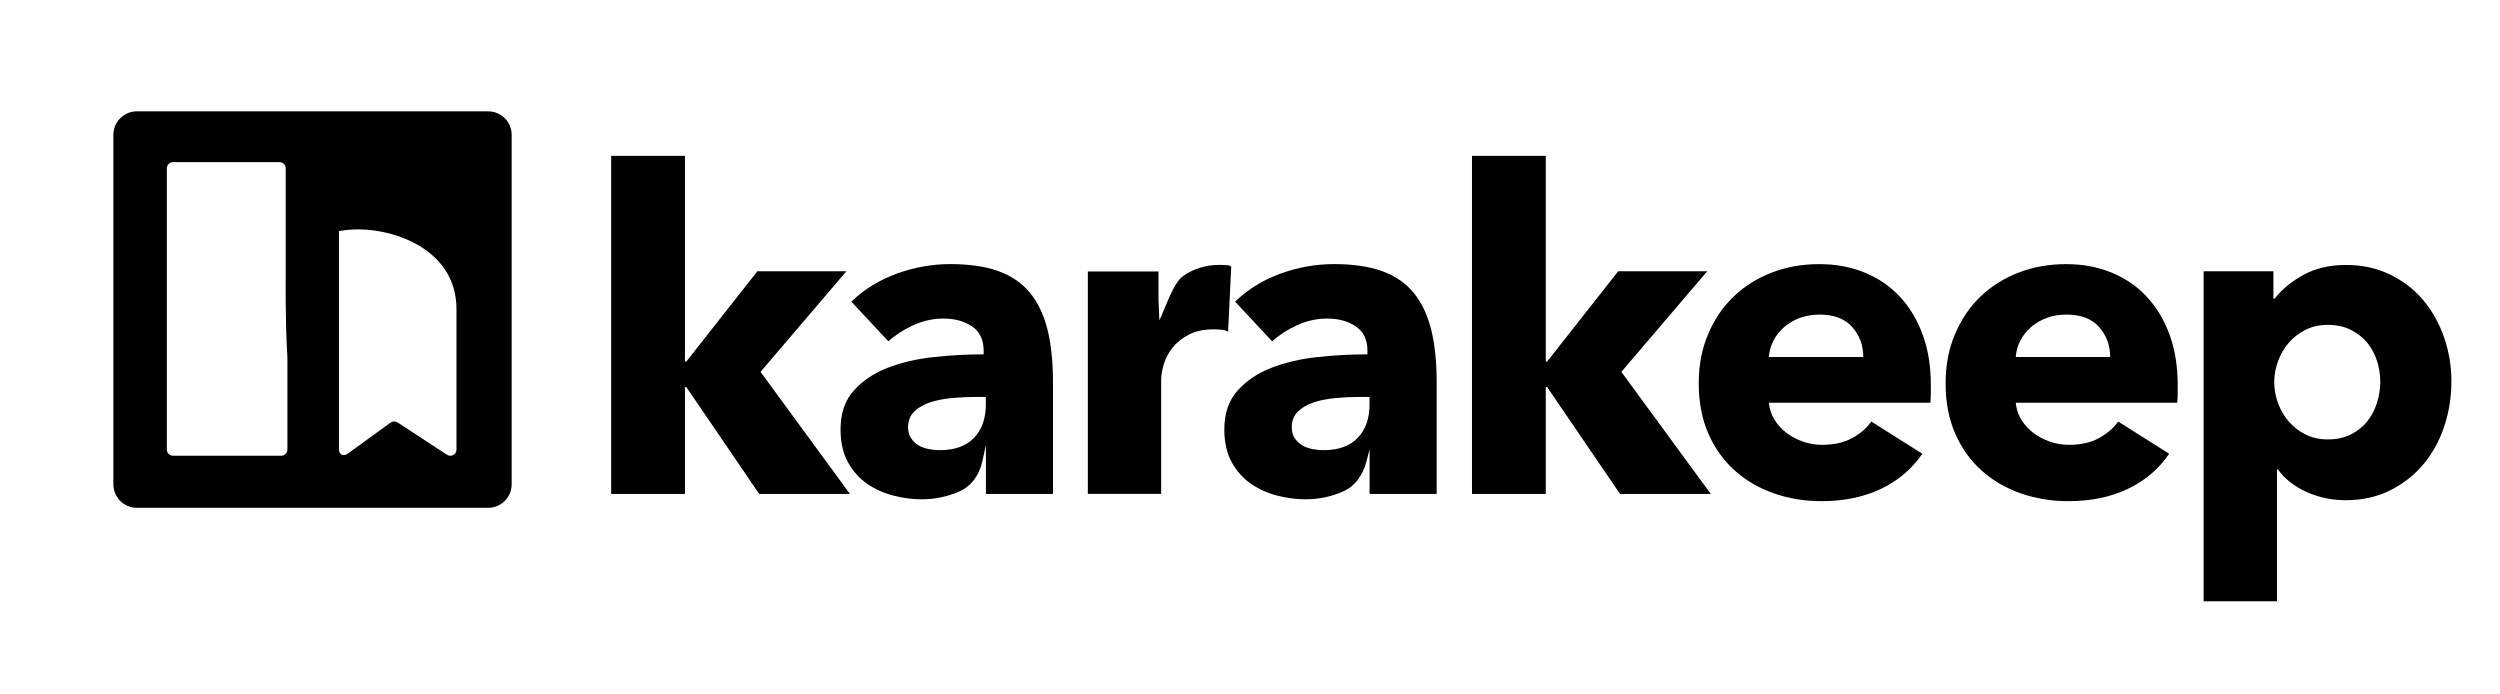
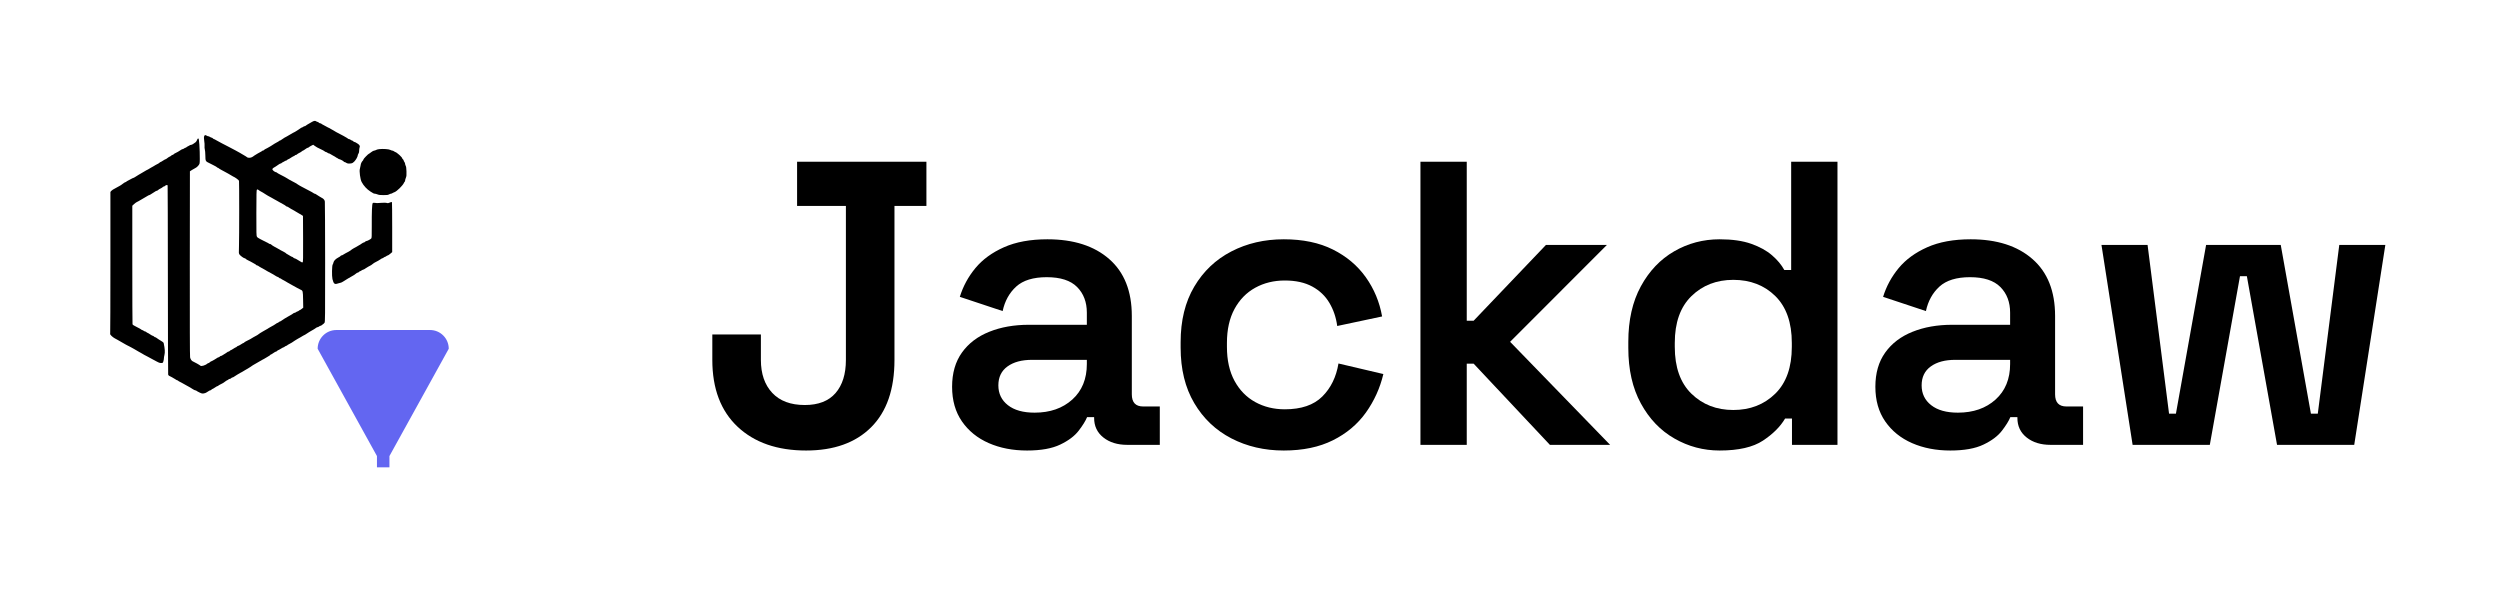
- <svg xmlns="http://www.w3.org/2000/svg" width="100%" height="100%" viewBox="0 0 598 166" version="1.1" xml:space="preserve" style="fill-rule:evenodd;clip-rule:evenodd;stroke-linejoin:round;stroke-miterlimit:2;">
-   <path d="M116.76,26.63L32.75,26.63C29.64,26.63 27.12,29.15 27.12,32.26L27.12,115.84C27.12,118.95 29.64,121.47 32.75,121.47L116.76,121.47C119.87,121.47 122.39,118.95 122.39,115.84L122.39,32.26C122.39,29.15 119.87,26.63 116.76,26.63ZM68.75,107.54C68.75,108.35 68.09,109.01 67.28,109.01L41.38,109.01C40.57,109.01 39.91,108.35 39.91,107.54L39.91,40.25C39.91,39.44 40.57,38.78 41.38,38.78L66.87,38.78C67.68,38.78 68.34,39.44 68.34,40.25L68.34,65.86C68.34,65.86 68.2,76.88 68.75,85.53L68.75,107.54ZM109.19,107.54C109.19,108.71 107.89,109.41 106.91,108.77L95.1,101.05C94.59,100.72 93.93,100.73 93.43,101.09L83.08,108.58C82.65,108.89 82.14,108.92 81.71,108.75C81.33,108.48 81.08,108.05 81.08,107.55L81.08,55.29C82.48,55.01 84.04,54.87 85.84,54.87C94.69,54.87 109.19,59.86 109.19,73.96L109.19,107.54Z" style="fill-rule:nonzero;" />
-   <g transform="matrix(1,0,0,1,9,0)">
-     <path d="M194.31,118.15L172.6,118.15L155.16,92.58L154.84,92.58L154.84,118.15L137.19,118.15L137.19,37.28L154.84,37.28L154.84,86.49L155.16,86.49L172.17,64.88L193.46,64.88L172.92,88.95L194.31,118.15Z" style="fill-rule:nonzero;" />
-     <path d="M194.63,72.16C197.77,69.16 201.42,66.92 205.59,65.42C209.76,63.92 214.02,63.17 218.37,63.17C222.72,63.17 226.66,63.72 229.76,64.83C232.86,65.94 235.38,67.65 237.3,69.96C239.23,72.28 240.63,75.2 241.53,78.73C242.42,82.26 242.87,86.45 242.87,91.3L242.87,118.15L226.83,118.15L226.83,106.48L225.99,110.29C225.57,112.18 224.75,113.99 223.45,115.42C222.67,116.28 221.73,117.01 220.35,117.61C217.6,118.82 214.63,119.43 211.42,119.43C209.28,119.43 207.07,119.14 204.79,118.57C202.51,118 200.42,117.07 198.53,115.79C196.64,114.51 195.09,112.79 193.88,110.66C192.67,108.52 192.06,105.88 192.06,102.74C192.06,98.89 193.11,95.79 195.22,93.43C197.32,91.08 200.03,89.26 203.35,87.97C206.67,86.69 210.36,85.83 214.42,85.4C218.49,84.97 222.44,84.76 226.29,84.76L226.29,83.9C226.29,81.26 225.36,79.32 223.51,78.07C221.65,76.82 219.37,76.2 216.66,76.2C214.16,76.2 211.76,76.74 209.44,77.8C207.12,78.87 205.14,80.15 203.5,81.65L194.62,72.13L194.63,72.16ZM226.83,94.94L224.58,94.94C222.66,94.94 220.71,95.03 218.75,95.21C216.79,95.39 215.04,95.73 213.51,96.23C211.98,96.73 210.71,97.46 209.71,98.42C208.71,99.38 208.21,100.65 208.21,102.22C208.21,103.22 208.44,104.08 208.91,104.79C209.37,105.5 209.96,106.07 210.67,106.5C211.38,106.93 212.2,107.23 213.13,107.41C214.06,107.59 214.95,107.68 215.8,107.68C219.37,107.68 222.09,106.7 223.98,104.74C225.87,102.78 226.81,100.12 226.81,96.77L226.81,94.95L226.83,94.94Z" style="fill-rule:nonzero;" />
-     <path d="M284.76,79.32C283.97,79.11 284.21,78.96 283.46,78.89C282.71,78.82 281.98,78.78 281.27,78.78C278.92,78.78 276.94,79.21 275.33,80.06C273.73,80.91 272.44,81.95 271.48,83.15C270.52,84.36 269.82,85.68 269.39,87.1C268.96,88.52 268.75,89.77 268.75,90.83L268.75,118.14L251.21,118.14L251.21,64.93L268.11,64.93L268.11,71.63L268.32,76.63C269.67,73.9 271.6,67.68 274.1,65.95C276.6,64.23 279.48,63.36 282.76,63.36C283.47,63.36 284.17,63.4 284.85,63.47C285.53,63.54 285.08,63.65 285.51,63.79L284.76,79.3L284.76,79.32Z" style="fill-rule:nonzero;" />
-     <path d="M286.41,72.16C289.55,69.16 293.2,66.92 297.37,65.42C301.54,63.92 305.8,63.17 310.15,63.17C314.5,63.17 318.44,63.72 321.54,64.83C324.64,65.94 327.16,67.65 329.08,69.96C331.01,72.28 332.41,75.2 333.31,78.73C334.2,82.26 334.65,86.45 334.65,91.3L334.65,118.15L318.61,118.15L318.61,107.48L317.83,110.45C317.41,112.05 316.71,113.59 315.69,114.89C314.83,115.98 313.79,116.88 312.15,117.61C309.4,118.82 306.43,119.43 303.22,119.43C301.08,119.43 298.87,119.14 296.59,118.57C294.31,118 292.22,117.07 290.33,115.79C288.44,114.51 286.89,112.79 285.68,110.66C284.47,108.52 283.86,105.88 283.86,102.74C283.86,98.89 284.91,95.79 287.02,93.43C289.12,91.08 291.83,89.26 295.15,87.97C298.47,86.69 302.16,85.83 306.22,85.4C310.29,84.97 314.24,84.76 318.09,84.76L318.09,83.9C318.09,81.26 317.16,79.32 315.31,78.07C313.45,76.82 311.17,76.2 308.46,76.2C305.96,76.2 303.56,76.74 301.24,77.8C298.92,78.87 296.94,80.15 295.3,81.65L286.42,72.13L286.41,72.16ZM318.61,94.94L316.36,94.94C314.44,94.94 312.49,95.03 310.53,95.21C308.57,95.39 306.82,95.73 305.29,96.23C303.76,96.73 302.49,97.46 301.49,98.42C300.49,99.38 299.99,100.65 299.99,102.22C299.99,103.22 300.22,104.08 300.69,104.79C301.15,105.5 301.74,106.07 302.45,106.5C303.16,106.93 303.98,107.23 304.91,107.41C305.84,107.59 306.73,107.68 307.58,107.68C311.15,107.68 313.87,106.7 315.76,104.74C317.65,102.78 318.59,100.12 318.59,96.77L318.59,94.95L318.61,94.94Z" style="fill-rule:nonzero;" />
-     <path d="M400.22,118.15L378.51,118.15L361.07,92.58L360.75,92.58L360.75,118.15L343.1,118.15L343.1,37.28L360.75,37.28L360.75,86.49L361.07,86.49L378.08,64.88L399.37,64.88L378.83,88.95L400.22,118.15Z" style="fill-rule:nonzero;" />
-     <path d="M452.85,92.16L452.85,94.3C452.85,95.01 452.81,95.69 452.74,96.33L414.12,96.33C414.26,97.83 414.71,99.18 415.46,100.4C416.21,101.61 417.17,102.66 418.35,103.56C419.53,104.45 420.85,105.15 422.31,105.65C423.77,106.15 425.29,106.4 426.86,106.4C429.64,106.4 431.99,105.88 433.92,104.85C435.85,103.82 437.41,102.48 438.63,100.84L450.82,108.54C448.32,112.18 445.03,114.98 440.93,116.94C436.83,118.9 432.07,119.88 426.65,119.88C422.66,119.88 418.88,119.25 415.31,118.01C411.74,116.76 408.62,114.94 405.95,112.55C403.28,110.16 401.17,107.22 399.64,103.72C398.11,100.23 397.34,96.23 397.34,91.74C397.34,87.25 398.09,83.45 399.59,79.92C401.09,76.39 403.12,73.39 405.69,70.93C408.26,68.47 411.29,66.56 414.78,65.21C418.27,63.86 422.05,63.18 426.12,63.18C430.19,63.18 433.64,63.84 436.92,65.16C440.2,66.48 443.02,68.39 445.37,70.88C447.72,73.38 449.56,76.41 450.88,79.97C452.2,83.54 452.86,87.6 452.86,92.16L452.85,92.16ZM436.7,85.42C436.7,82.64 435.83,80.25 434.08,78.25C432.33,76.25 429.71,75.25 426.22,75.25C424.51,75.25 422.94,75.52 421.51,76.05C420.08,76.58 418.84,77.32 417.77,78.24C416.7,79.17 415.84,80.26 415.2,81.5C414.56,82.75 414.2,84.05 414.13,85.4L436.7,85.4L436.7,85.42Z" style="fill-rule:nonzero;" />
-     <path d="M511.9,92.16L511.9,94.3C511.9,95.01 511.86,95.69 511.79,96.33L473.17,96.33C473.31,97.83 473.76,99.18 474.51,100.4C475.26,101.61 476.22,102.66 477.4,103.56C478.58,104.45 479.9,105.15 481.36,105.65C482.82,106.15 484.34,106.4 485.91,106.4C488.69,106.4 491.04,105.88 492.97,104.85C494.9,103.82 496.46,102.48 497.68,100.84L509.87,108.54C507.37,112.18 504.08,114.98 499.98,116.94C495.88,118.9 491.12,119.88 485.7,119.88C481.71,119.88 477.93,119.25 474.36,118.01C470.79,116.76 467.67,114.94 465,112.55C462.33,110.16 460.22,107.22 458.69,103.72C457.16,100.23 456.39,96.23 456.39,91.74C456.39,87.25 457.14,83.45 458.64,79.92C460.14,76.39 462.17,73.39 464.74,70.93C467.31,68.47 470.34,66.56 473.83,65.21C477.32,63.86 481.1,63.18 485.17,63.18C489.24,63.18 492.69,63.84 495.97,65.16C499.25,66.48 502.07,68.39 504.42,70.88C506.77,73.38 508.61,76.41 509.93,79.97C511.25,83.54 511.91,87.6 511.91,92.16L511.9,92.16ZM495.75,85.42C495.75,82.64 494.88,80.25 493.13,78.25C491.38,76.25 488.76,75.25 485.27,75.25C483.56,75.25 481.99,75.52 480.56,76.05C479.13,76.58 477.89,77.32 476.82,78.24C475.75,79.17 474.89,80.26 474.25,81.5C473.61,82.75 473.25,84.05 473.18,85.4L495.75,85.4L495.75,85.42Z" style="fill-rule:nonzero;" />
-     <path d="M577.37,91.3C577.37,95.01 576.8,98.57 575.66,102C574.52,105.42 572.86,108.44 570.69,111.04C568.51,113.64 565.86,115.73 562.72,117.3C559.58,118.87 556.02,119.65 552.02,119.65C548.74,119.65 545.64,118.99 542.71,117.67C539.79,116.35 537.5,114.55 535.86,112.27L535.65,112.27L535.65,143.83L518.11,143.83L518.11,64.88L534.8,64.88L534.8,71.41L535.12,71.41C536.76,69.27 539.02,67.4 541.91,65.79C544.8,64.19 548.2,63.38 552.13,63.38C556.06,63.38 559.47,64.13 562.61,65.63C565.75,67.13 568.4,69.16 570.58,71.73C572.75,74.3 574.43,77.28 575.61,80.66C576.79,84.05 577.38,87.6 577.38,91.3L577.37,91.3ZM560.36,91.3C560.36,89.59 560.09,87.91 559.56,86.27C559.03,84.63 558.24,83.19 557.21,81.94C556.17,80.69 554.87,79.68 553.3,78.89C551.73,78.11 549.91,77.71 547.84,77.71C545.77,77.71 544.06,78.1 542.49,78.89C540.92,79.68 539.58,80.71 538.48,81.99C537.37,83.27 536.52,84.74 535.91,86.38C535.3,88.02 535,89.7 535,91.41C535,93.12 535.3,94.8 535.91,96.44C536.51,98.08 537.37,99.54 538.48,100.83C539.59,102.11 540.92,103.15 542.49,103.93C544.06,104.72 545.84,105.11 547.84,105.11C549.84,105.11 551.73,104.72 553.3,103.93C554.87,103.15 556.17,102.11 557.21,100.83C558.24,99.55 559.03,98.07 559.56,96.39C560.1,94.72 560.36,93.02 560.36,91.31L560.36,91.3Z" style="fill-rule:nonzero;" />
+ <svg xmlns="http://www.w3.org/2000/svg" width="100%" height="100%" viewBox="0 0 680 160" role="img" aria-label="Jackdaw">
+   <g transform="translate(0 4) scale(0.296875)">
+     <g transform="translate(256 256) scale(0.714955) translate(-253 -256)">
+       <g transform="translate(0 0) scale(1)">
+         <g transform="translate(24 4) scale(.46)">
+           <g transform="translate(0 880) scale(0.1 -0.1)">
+             <path fill="currentColor" d="M5888 8121 c-114 -64 -178 -103 -184 -112 -3 -5 -13 -9 -23 -9 -10 0 -30 -9 -44 -20 -14 -11 -32 -20 -40 -20 -8 0 -20 -7 -27 -15 -7 -8 -38 -29 -69 -47 -31 -17 -58 -35 -61 -39 -3 -4 -21 -14 -40 -23 -19 -8 -42 -20 -50 -25 -8 -6 -41 -25 -73 -43 -33 -18 -75 -43 -95 -55 -21 -12 -47 -27 -60 -32 -13 -6 -44 -27 -69 -46 -25 -19 -52 -35 -59 -35 -7 0 -19 -6 -27 -14 -8 -8 -29 -22 -48 -30 -30 -14 -119 -68 -159 -96 -8 -6 -25 -16 -37 -23 -12 -7 -47 -27 -77 -44 -31 -18 -60 -33 -64 -33 -5 0 -17 -9 -27 -20 -10 -11 -26 -20 -36 -20 -10 0 -21 -5 -25 -11 -3 -6 -25 -19 -48 -30 -22 -10 -54 -28 -71 -39 -16 -11 -43 -27 -59 -36 -16 -9 -34 -20 -40 -25 -49 -41 -91 -59 -136 -59 -27 0 -52 5 -55 10 -4 6 -23 19 -43 30 -20 12 -50 29 -67 40 -16 11 -41 25 -55 32 -14 6 -32 17 -40 24 -8 6 -64 37 -125 69 -60 31 -141 74 -180 95 -38 21 -130 68 -203 105 -72 37 -148 78 -167 91 -20 13 -42 24 -49 24 -7 0 -21 9 -31 20 -10 11 -25 20 -34 20 -9 0 -29 9 -46 20 -16 11 -39 20 -50 20 -11 0 -31 7 -43 16 -64 45 -91 -14 -68 -149 8 -45 12 -107 9 -138 -3 -33 0 -73 7 -95 7 -22 14 -96 15 -171 2 -158 5 -163 115 -214 14 -6 32 -15 40 -20 8 -5 47 -24 86 -44 40 -19 77 -42 84 -50 7 -8 18 -15 25 -15 7 0 17 -6 23 -13 6 -7 44 -30 84 -51 40 -20 91 -48 113 -61 22 -13 51 -29 64 -35 13 -6 45 -24 70 -41 25 -17 55 -35 68 -40 53 -20 161 -99 166 -121 7 -36 7 -1590 -1 -1817 -7 -201 -7 -204 15 -237 25 -35 120 -104 145 -104 9 0 21 -7 28 -15 7 -8 24 -21 39 -28 14 -7 35 -18 46 -24 11 -6 31 -16 45 -22 14 -6 43 -22 65 -36 22 -14 49 -29 60 -34 12 -5 27 -16 34 -25 7 -9 22 -16 32 -16 9 0 24 -7 33 -15 8 -8 45 -31 83 -51 37 -19 82 -44 98 -54 37 -24 72 -44 165 -93 40 -20 95 -53 124 -72 29 -19 60 -35 68 -35 8 0 23 -9 33 -20 10 -11 26 -20 36 -20 10 0 21 -5 25 -11 3 -6 25 -19 48 -30 22 -10 55 -28 71 -39 17 -11 44 -27 60 -36 17 -8 48 -26 70 -40 22 -13 58 -33 80 -44 22 -11 72 -38 110 -61 39 -22 86 -47 106 -55 60 -26 63 -36 67 -280 l4 -220 -40 -32 c-22 -18 -44 -32 -49 -32 -6 0 -20 -9 -33 -20 -13 -11 -30 -20 -37 -20 -8 0 -26 -9 -40 -20 -14 -11 -34 -20 -44 -20 -9 0 -24 -6 -31 -13 -7 -8 -25 -20 -40 -28 -14 -8 -61 -34 -103 -59 -42 -25 -86 -50 -98 -57 -23 -13 -39 -24 -90 -60 -17 -13 -36 -23 -42 -23 -7 0 -22 -9 -35 -20 -13 -11 -28 -20 -35 -20 -7 0 -32 -15 -56 -33 -24 -18 -74 -48 -111 -66 -37 -18 -70 -37 -74 -42 -3 -5 -20 -16 -37 -24 -18 -8 -45 -24 -62 -35 -16 -11 -48 -29 -70 -40 -35 -17 -118 -72 -151 -99 -7 -6 -27 -17 -45 -25 -19 -9 -49 -25 -66 -36 -85 -52 -100 -61 -123 -71 -14 -6 -32 -15 -40 -20 -8 -5 -29 -16 -46 -24 -17 -7 -36 -21 -44 -29 -7 -9 -18 -16 -24 -16 -6 0 -38 -18 -71 -40 -33 -22 -67 -40 -76 -40 -9 0 -24 -9 -34 -20 -10 -11 -23 -20 -29 -20 -6 0 -38 -18 -71 -40 -33 -22 -65 -40 -71 -40 -6 0 -19 -9 -29 -20 -10 -11 -26 -20 -36 -20 -10 0 -24 -6 -31 -14 -8 -7 -27 -21 -43 -30 -40 -22 -65 -38 -94 -58 -13 -10 -31 -18 -41 -18 -9 0 -25 -9 -35 -20 -10 -11 -26 -20 -36 -20 -10 0 -20 -4 -23 -9 -7 -10 -182 -111 -194 -111 -5 0 -17 -9 -27 -20 -10 -11 -25 -20 -33 -20 -9 0 -23 -7 -32 -15 -53 -48 -177 -84 -194 -56 -7 11 -174 106 -202 115 -39 12 -73 60 -84 117 -7 35 -9 931 -8 2618 l3 2564 60 39 c33 21 76 45 95 54 46 21 106 88 114 126 16 79 1 565 -20 666 -9 45 -34 38 -51 -14 -7 -22 -26 -50 -41 -62 -53 -43 -103 -72 -126 -72 -13 0 -34 -8 -47 -19 -13 -10 -34 -21 -46 -25 -11 -4 -27 -13 -33 -21 -7 -8 -19 -15 -27 -15 -8 0 -26 -9 -40 -20 -14 -11 -34 -20 -44 -20 -9 0 -24 -6 -31 -13 -17 -16 -174 -107 -186 -107 -5 0 -17 -9 -27 -20 -10 -11 -26 -20 -35 -20 -9 0 -25 -9 -35 -20 -10 -11 -23 -20 -29 -20 -10 0 -81 -46 -104 -67 -7 -7 -19 -13 -25 -13 -7 0 -39 -18 -72 -40 -33 -22 -65 -40 -71 -40 -6 0 -17 -7 -24 -16 -8 -8 -27 -22 -44 -30 -40 -19 -93 -49 -131 -74 -16 -11 -46 -27 -65 -36 -19 -9 -37 -20 -40 -24 -3 -4 -21 -15 -40 -24 -19 -8 -42 -20 -50 -25 -8 -6 -41 -25 -73 -43 -32 -18 -71 -41 -85 -50 -15 -10 -38 -23 -52 -30 -14 -7 -50 -30 -80 -50 -30 -21 -62 -38 -70 -39 -8 0 -37 -14 -65 -30 -27 -16 -65 -36 -84 -45 -19 -8 -40 -22 -48 -30 -8 -8 -20 -14 -28 -14 -7 0 -36 -18 -64 -40 -28 -22 -53 -40 -55 -40 -3 0 -21 -11 -40 -24 -19 -13 -73 -42 -120 -66 -47 -23 -97 -55 -111 -72 l-25 -30 0 -1953 c0 -1074 -3 -1967 -6 -1984 -6 -27 -1 -36 37 -74 24 -24 64 -53 89 -66 25 -13 61 -33 82 -45 37 -22 170 -98 223 -128 17 -9 41 -22 55 -29 14 -6 32 -15 40 -20 8 -5 33 -18 55 -29 22 -11 58 -31 80 -44 22 -13 51 -31 65 -38 14 -8 43 -25 65 -38 22 -13 54 -30 70 -39 17 -8 35 -19 40 -23 6 -5 26 -17 45 -27 19 -11 67 -35 105 -55 39 -21 102 -55 140 -76 39 -22 81 -45 95 -51 14 -6 42 -20 62 -31 24 -12 53 -18 79 -16 40 3 42 5 55 48 8 25 14 62 14 82 0 20 7 63 15 94 19 74 13 173 -21 331 -2 13 -19 30 -37 39 -17 9 -34 20 -37 24 -3 3 -30 21 -61 38 -31 18 -62 39 -69 47 -7 8 -20 15 -30 15 -9 0 -25 9 -35 20 -10 11 -25 20 -34 20 -9 0 -41 17 -72 39 -31 21 -65 42 -77 45 -11 4 -26 13 -32 21 -7 8 -20 15 -30 15 -9 0 -29 9 -43 20 -14 11 -32 20 -40 20 -8 0 -20 7 -27 15 -6 8 -63 39 -125 70 -83 41 -114 61 -119 78 -3 12 -6 760 -6 1661 l0 1640 47 44 c26 24 61 50 78 58 16 7 37 18 45 23 8 6 56 33 105 61 120 68 126 71 157 92 15 10 33 18 40 18 7 0 39 18 71 40 31 22 60 40 63 40 3 0 17 9 31 20 14 11 34 20 43 20 10 0 23 7 30 15 7 8 24 21 39 29 14 7 40 21 57 30 18 9 37 23 44 31 7 8 20 15 30 15 9 0 25 9 35 20 19 21 59 27 69 11 3 -5 6 -1187 7 -2628 1 -1440 4 -2629 8 -2642 3 -13 14 -28 24 -33 9 -4 25 -13 35 -18 9 -6 32 -17 50 -26 18 -8 56 -30 83 -49 27 -19 55 -35 63 -35 8 0 18 -5 22 -11 3 -6 25 -19 48 -30 22 -11 59 -30 81 -43 22 -13 67 -38 100 -56 105 -57 119 -65 176 -103 31 -20 65 -37 77 -37 11 0 24 -4 27 -10 3 -5 40 -26 81 -46 66 -32 80 -35 124 -29 27 4 61 15 74 26 13 10 27 19 31 19 4 0 18 9 32 20 14 11 33 20 43 20 9 0 25 9 35 20 10 11 23 20 29 20 6 0 37 18 69 40 31 22 64 40 72 40 7 0 17 5 21 11 3 6 25 19 48 30 73 35 100 51 141 84 22 18 50 35 62 39 11 4 27 13 33 21 7 8 22 15 35 15 12 0 30 9 40 20 10 11 26 20 35 20 10 0 29 9 43 20 14 11 28 20 31 20 3 0 28 16 55 35 27 19 65 41 83 50 41 19 93 49 133 75 17 11 41 25 55 32 26 12 161 99 170 109 3 3 59 35 125 72 66 38 127 72 135 78 8 5 30 16 48 25 18 8 56 30 83 49 27 19 53 35 57 35 5 0 17 9 27 20 10 11 22 20 27 20 8 0 21 8 95 58 18 12 38 22 46 22 8 0 22 9 32 20 10 11 23 20 29 20 6 0 39 18 74 40 34 22 69 40 76 40 8 0 19 7 26 14 6 8 27 20 46 26 19 6 34 15 34 19 0 4 17 15 38 24 40 18 138 78 162 99 8 7 26 19 40 25 14 7 39 22 55 33 17 11 46 27 65 36 19 9 37 20 40 24 3 4 21 15 40 24 19 8 44 21 55 28 62 38 101 64 110 71 6 4 24 16 42 25 58 31 148 86 161 99 7 7 22 13 31 13 10 0 30 9 44 20 14 11 32 20 40 20 9 0 22 6 29 13 7 7 25 20 40 30 15 9 35 29 44 43 15 23 17 156 16 1677 -1 908 -4 1672 -8 1697 -5 33 -15 52 -38 72 -17 15 -35 27 -41 28 -5 0 -36 18 -68 40 -31 22 -60 40 -63 40 -3 0 -17 9 -31 20 -14 11 -34 20 -43 20 -10 0 -23 6 -29 14 -7 8 -81 49 -164 91 -84 42 -165 85 -182 96 -16 10 -41 24 -55 31 -14 6 -33 18 -43 27 -20 17 -47 33 -102 61 -22 11 -48 24 -57 30 -10 5 -26 15 -35 20 -10 6 -29 15 -43 22 -14 7 -32 18 -40 25 -19 15 -121 71 -216 118 -40 20 -77 42 -84 50 -7 8 -22 15 -34 15 -11 1 -38 16 -60 34 -55 47 -46 65 63 125 15 8 46 29 70 48 24 18 52 33 61 33 10 0 23 7 30 15 6 8 22 17 33 21 12 4 33 15 46 25 13 11 31 19 41 19 9 0 25 9 35 20 10 11 24 20 32 20 7 0 35 16 62 35 27 19 65 41 84 49 19 7 38 19 41 25 4 6 15 11 25 11 10 0 24 7 31 16 8 8 27 22 44 30 45 21 73 39 94 57 10 10 23 17 28 17 6 0 35 18 64 40 29 22 61 40 71 40 9 0 22 6 28 14 7 8 36 26 67 42 l54 27 43 -32 c23 -17 53 -37 67 -43 24 -10 91 -43 167 -82 21 -11 44 -26 51 -33 7 -7 20 -13 29 -13 8 0 26 -9 40 -20 14 -11 34 -20 44 -20 9 0 24 -6 31 -13 7 -7 44 -28 81 -47 38 -19 73 -41 79 -47 6 -7 16 -13 23 -13 7 0 18 -7 25 -15 7 -8 30 -20 53 -26 41 -11 110 -50 122 -69 3 -5 13 -10 21 -10 8 0 27 -9 42 -19 31 -23 77 -28 141 -17 33 6 54 19 84 50 45 45 97 137 97 170 0 12 9 35 20 51 14 21 20 47 20 84 0 30 5 70 12 88 10 28 10 38 -4 61 -9 14 -29 33 -45 42 -15 8 -39 23 -53 33 -13 9 -32 17 -41 17 -9 0 -24 9 -34 20 -10 11 -25 20 -32 20 -8 0 -26 9 -40 20 -14 11 -34 20 -44 20 -10 0 -20 4 -24 9 -7 13 -237 141 -335 187 -19 9 -37 20 -40 24 -3 4 -21 15 -40 24 -19 9 -48 25 -65 36 -28 19 -49 30 -85 45 -8 3 -33 17 -55 30 -22 14 -59 33 -81 44 -23 11 -45 24 -48 30 -4 6 -17 11 -30 11 -13 0 -31 9 -41 20 -10 11 -26 20 -35 20 -9 0 -25 7 -36 15 -27 21 -62 17 -116 -14z m-1496 -1895 c8 -7 27 -21 43 -30 17 -9 55 -30 85 -47 30 -17 62 -37 70 -45 15 -12 105 -64 175 -100 17 -8 48 -26 70 -40 22 -13 58 -33 80 -44 22 -11 54 -29 70 -40 17 -10 58 -33 92 -51 34 -17 70 -40 79 -50 9 -10 25 -19 34 -19 10 0 28 -8 41 -19 25 -19 114 -71 159 -93 14 -6 32 -18 41 -25 8 -7 47 -30 85 -50 39 -21 81 -46 95 -56 l24 -17 3 -639 c2 -558 1 -640 -13 -651 -12 -10 -25 -6 -72 26 -71 47 -140 84 -157 84 -7 0 -21 9 -31 20 -10 11 -25 20 -33 20 -8 0 -38 16 -67 35 -29 18 -64 39 -78 46 -15 7 -27 16 -27 20 0 4 -33 24 -72 45 -73 37 -89 45 -163 90 -22 13 -55 31 -74 40 -34 16 -84 49 -109 72 -7 6 -22 12 -32 12 -10 0 -21 4 -25 10 -3 5 -36 23 -73 40 -37 18 -74 36 -82 41 -8 5 -48 25 -88 45 -45 22 -80 47 -90 64 -15 25 -17 86 -16 665 1 531 4 639 15 646 19 12 25 11 41 -5z" />
+             <path fill="currentColor" d="M7759 7361 c-36 -4 -76 -15 -89 -24 -14 -9 -36 -17 -51 -17 -16 0 -49 -17 -85 -45 -31 -25 -61 -45 -65 -45 -14 0 -149 -139 -149 -154 0 -8 -6 -21 -12 -28 -41 -44 -61 -85 -68 -142 -5 -33 -14 -75 -20 -93 -21 -58 10 -295 49 -367 56 -107 144 -201 246 -267 81 -52 95 -59 119 -59 14 0 48 -9 76 -20 41 -16 74 -20 168 -20 98 0 123 3 155 20 20 11 45 20 55 20 10 0 27 7 39 15 12 8 38 21 58 27 65 23 231 186 262 258 6 15 16 31 22 34 6 4 11 18 11 31 0 13 9 48 21 77 18 46 20 69 17 178 -3 92 -9 133 -21 155 -9 17 -17 42 -17 56 0 15 -9 38 -20 52 -11 14 -20 32 -20 41 0 9 -9 24 -20 33 -11 10 -20 21 -20 26 0 32 -161 176 -196 177 -5 0 -20 9 -34 20 -14 11 -35 20 -47 20 -12 0 -37 9 -55 19 -38 22 -200 34 -309 22z" />
+             <path fill="currentColor" d="M8044 5869 c-35 -16 -47 -17 -74 -7 -22 7 -68 8 -144 3 -145 -10 -134 -10 -187 -1 -35 5 -50 3 -61 -8 -20 -20 -29 -241 -27 -650 1 -282 -1 -319 -15 -335 -21 -23 -112 -71 -135 -71 -10 0 -26 -9 -36 -20 -10 -11 -26 -20 -35 -20 -10 0 -28 -8 -41 -19 -13 -10 -50 -33 -82 -52 -33 -19 -75 -44 -95 -56 -21 -12 -47 -27 -60 -32 -25 -12 -84 -52 -92 -63 -3 -4 -27 -19 -53 -33 -26 -14 -67 -36 -91 -48 -24 -13 -54 -31 -67 -40 -13 -10 -32 -17 -42 -17 -9 0 -20 -6 -23 -14 -3 -8 -30 -27 -61 -42 -76 -39 -130 -94 -139 -141 -3 -21 -13 -45 -20 -54 -23 -26 -28 -326 -8 -409 34 -134 59 -154 153 -121 34 11 69 21 79 21 9 0 42 16 72 36 30 20 66 42 80 50 14 8 39 23 55 34 17 11 48 29 70 40 67 35 133 77 158 102 10 10 26 18 36 18 10 0 26 9 36 20 10 11 24 20 30 20 7 0 23 8 36 18 13 11 37 22 53 26 17 4 46 20 65 36 20 15 52 35 71 44 63 30 112 60 141 88 10 10 33 24 51 33 49 22 139 75 167 96 13 11 29 19 36 19 7 0 24 9 38 20 14 11 30 20 37 20 7 0 23 9 37 20 14 11 32 20 41 20 8 0 39 21 68 46 l54 46 0 683 c0 376 -3 690 -6 699 -8 20 -18 19 -70 -5z" />
+           </g>
+         </g>
+         <path fill="#6366f1" d="M326 302H446A24 24 0 0 1 470 326L386 478L302 326A24 24 0 0 1 326 302Z M412 372A26 26 0 1 1 360 372A26 26 0 1 1 412 372Z M378 398H394V478H378Z" />
+       </g>
+     </g>
+   </g>
+   <g fill="currentColor" transform="translate(190 121) scale(1.1)">
+     <path d="M26.6 1.4Q15.93 1.4 9.67 -4.47Q3.41 -10.35 3.41 -21V-27.3H15.42V-21Q15.42 -15.85 18.23 -12.85Q21.04 -9.85 26.28 -9.85Q31.31 -9.85 33.88 -12.8Q36.44 -15.76 36.44 -21V-59.08H24.37V-70H56.35V-59.08H48.45V-21Q48.45 -10.1 42.68 -4.35Q36.91 1.4 26.6 1.4Z" />
+     <path d="M81.23 1.4Q75.96 1.4 71.77 -0.43Q67.58 -2.27 65.14 -5.79Q62.7 -9.31 62.7 -14.36Q62.7 -19.43 65.14 -22.83Q67.58 -26.24 71.89 -27.96Q76.19 -29.69 81.69 -29.69H96.02V-32.68Q96.02 -36.6 93.61 -39.03Q91.2 -41.46 86.1 -41.46Q81.11 -41.46 78.55 -39.14Q76 -36.81 75.2 -33.08L64.61 -36.6Q65.81 -40.49 68.45 -43.69Q71.09 -46.89 75.52 -48.86Q79.94 -50.83 86.27 -50.83Q95.97 -50.83 101.55 -45.94Q107.14 -41.06 107.14 -31.88V-12.49Q107.14 -9.49 109.94 -9.49H114.06V0H106.01Q102.41 0 100.12 -1.81Q97.82 -3.62 97.82 -6.65V-6.86H96.08Q95.52 -5.48 94.01 -3.51Q92.5 -1.53 89.44 -0.07Q86.39 1.4 81.23 1.4ZM83.11 -7.96Q88.83 -7.96 92.43 -11.21Q96.02 -14.46 96.02 -19.98V-21.02H82.45Q78.65 -21.02 76.4 -19.39Q74.14 -17.76 74.14 -14.71Q74.14 -11.66 76.5 -9.81Q78.85 -7.96 83.11 -7.96Z" />
+     <path d="M144.72 1.4Q137.54 1.4 131.74 -1.61Q125.94 -4.62 122.58 -10.32Q119.21 -16.02 119.21 -24.05V-25.38Q119.21 -33.43 122.58 -39.12Q125.94 -44.81 131.74 -47.82Q137.54 -50.83 144.72 -50.83Q151.8 -50.83 156.86 -48.3Q161.92 -45.77 165 -41.44Q168.08 -37.11 169.03 -31.75L157.93 -29.39Q157.51 -32.55 156 -35.1Q154.5 -37.65 151.77 -39.14Q149.03 -40.64 144.97 -40.64Q140.91 -40.64 137.66 -38.85Q134.41 -37.06 132.53 -33.6Q130.66 -30.14 130.66 -25.2V-24.23Q130.66 -19.29 132.53 -15.83Q134.41 -12.37 137.66 -10.58Q140.91 -8.79 144.97 -8.79Q151.07 -8.79 154.24 -11.95Q157.41 -15.11 158.24 -20.12L169.34 -17.51Q168.11 -12.32 165.02 -7.98Q161.92 -3.65 156.86 -1.13Q151.8 1.4 144.72 1.4Z" />
+     <path d="M178.51 0V-70H189.96V-30.69H191.66L209.54 -49.43H224.61L200.68 -25.48L225.41 0H210.52L191.66 -20.08H189.96V0Z" />
+     <path d="M252.49 1.4Q246.48 1.4 241.31 -1.57Q236.13 -4.53 233.02 -10.23Q229.91 -15.92 229.91 -23.95V-25.48Q229.91 -33.51 233.01 -39.2Q236.11 -44.89 241.26 -47.86Q246.4 -50.83 252.49 -50.83Q257.15 -50.83 260.31 -49.71Q263.47 -48.59 265.45 -46.87Q267.43 -45.16 268.48 -43.24H270.18V-70H281.63V0H270.38V-6.51H268.68Q266.91 -3.5 263.21 -1.05Q259.5 1.4 252.49 1.4ZM255.87 -8.62Q262.11 -8.62 266.23 -12.64Q270.34 -16.66 270.34 -24.23V-25.2Q270.34 -32.76 266.27 -36.78Q262.19 -40.8 255.87 -40.8Q249.65 -40.8 245.52 -36.78Q241.4 -32.76 241.4 -25.2V-24.23Q241.4 -16.66 245.52 -12.64Q249.65 -8.62 255.87 -8.62Z" />
+     <path d="M309.53 1.4Q304.26 1.4 300.07 -0.43Q295.88 -2.27 293.44 -5.79Q291 -9.31 291 -14.36Q291 -19.43 293.44 -22.83Q295.88 -26.24 300.19 -27.96Q304.49 -29.69 309.99 -29.69H324.32V-32.68Q324.32 -36.6 321.91 -39.03Q319.5 -41.46 314.4 -41.46Q309.41 -41.46 306.85 -39.14Q304.3 -36.81 303.5 -33.08L292.91 -36.6Q294.11 -40.49 296.75 -43.69Q299.39 -46.89 303.82 -48.86Q308.24 -50.83 314.57 -50.83Q324.27 -50.83 329.85 -45.94Q335.44 -41.06 335.44 -31.88V-12.49Q335.44 -9.49 338.24 -9.49H342.36V0H334.31Q330.71 0 328.42 -1.81Q326.12 -3.62 326.12 -6.65V-6.86H324.38Q323.82 -5.48 322.31 -3.51Q320.8 -1.53 317.74 -0.07Q314.69 1.4 309.53 1.4ZM311.41 -7.96Q317.13 -7.96 320.73 -11.21Q324.32 -14.46 324.32 -19.98V-21.02H310.75Q306.95 -21.02 304.7 -19.39Q302.44 -17.76 302.44 -14.71Q302.44 -11.66 304.8 -9.81Q307.15 -7.96 311.41 -7.96Z" />
+     <path d="M354.61 0 346.91 -49.43H358.31L363.62 -7.71H365.32L372.78 -49.43H391.24L398.7 -7.71H400.4L405.71 -49.43H417.1L409.41 0H390.32L382.86 -41.71H381.16L373.7 0Z" />
  </g>
</svg>
